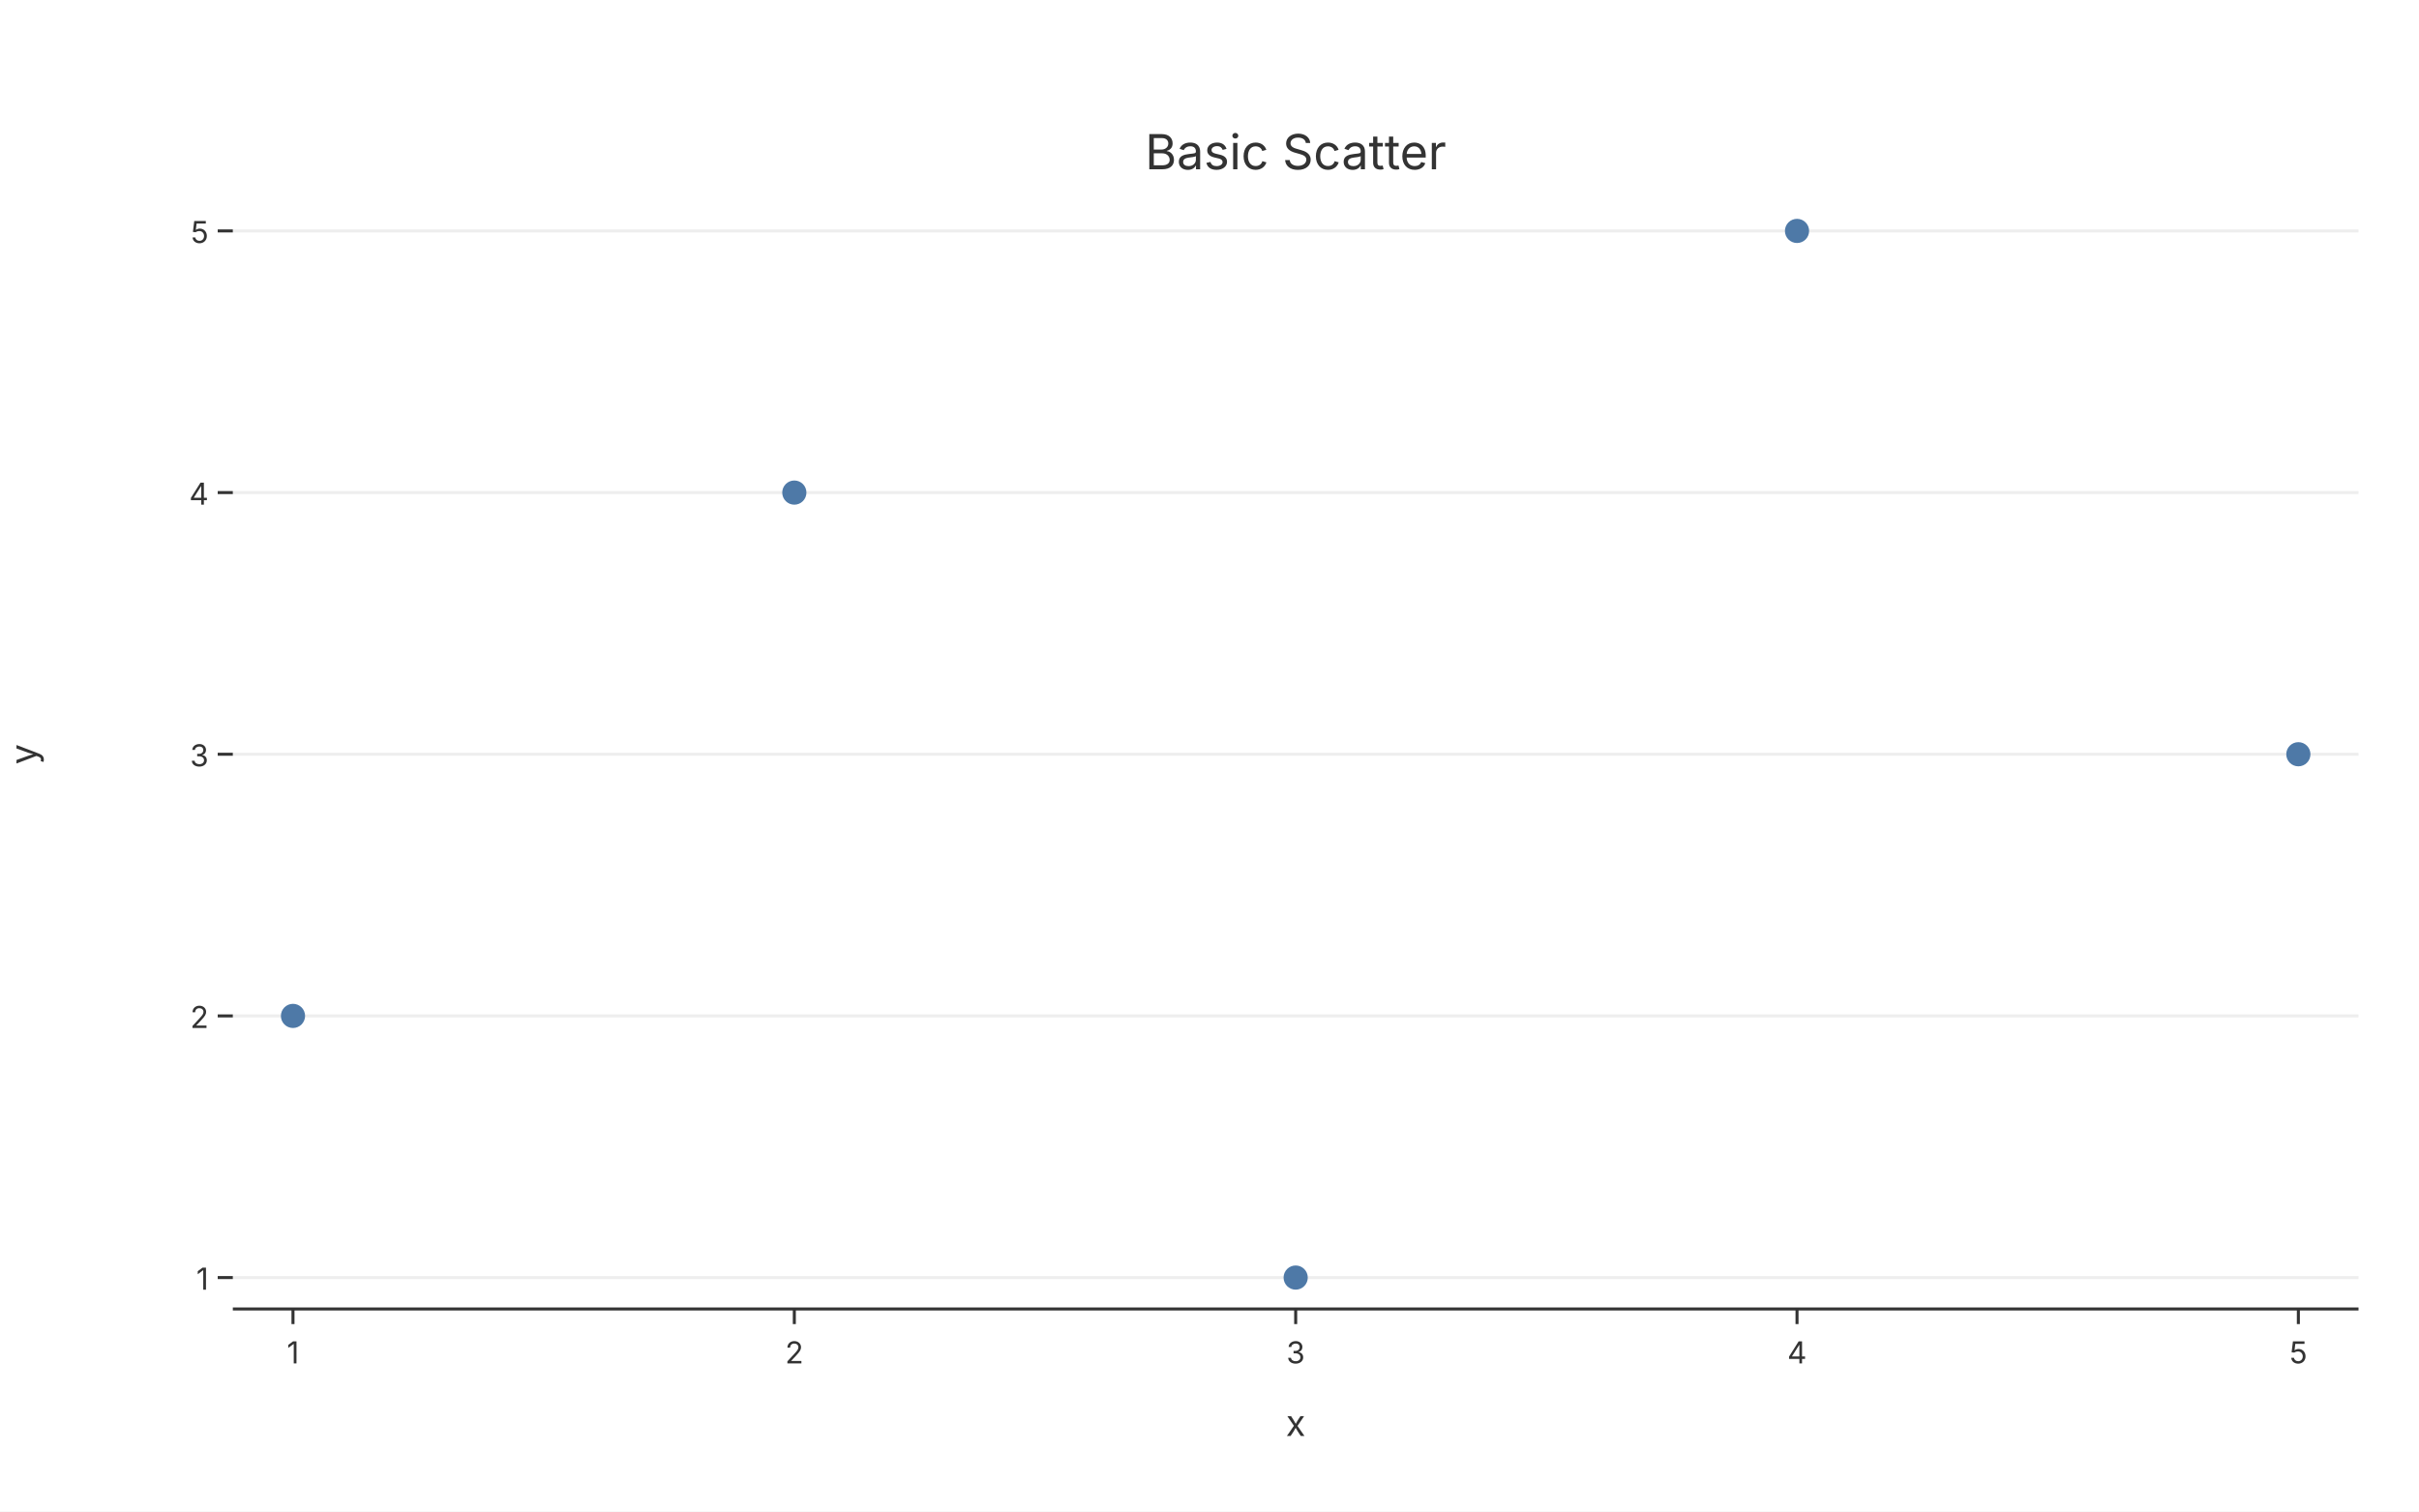
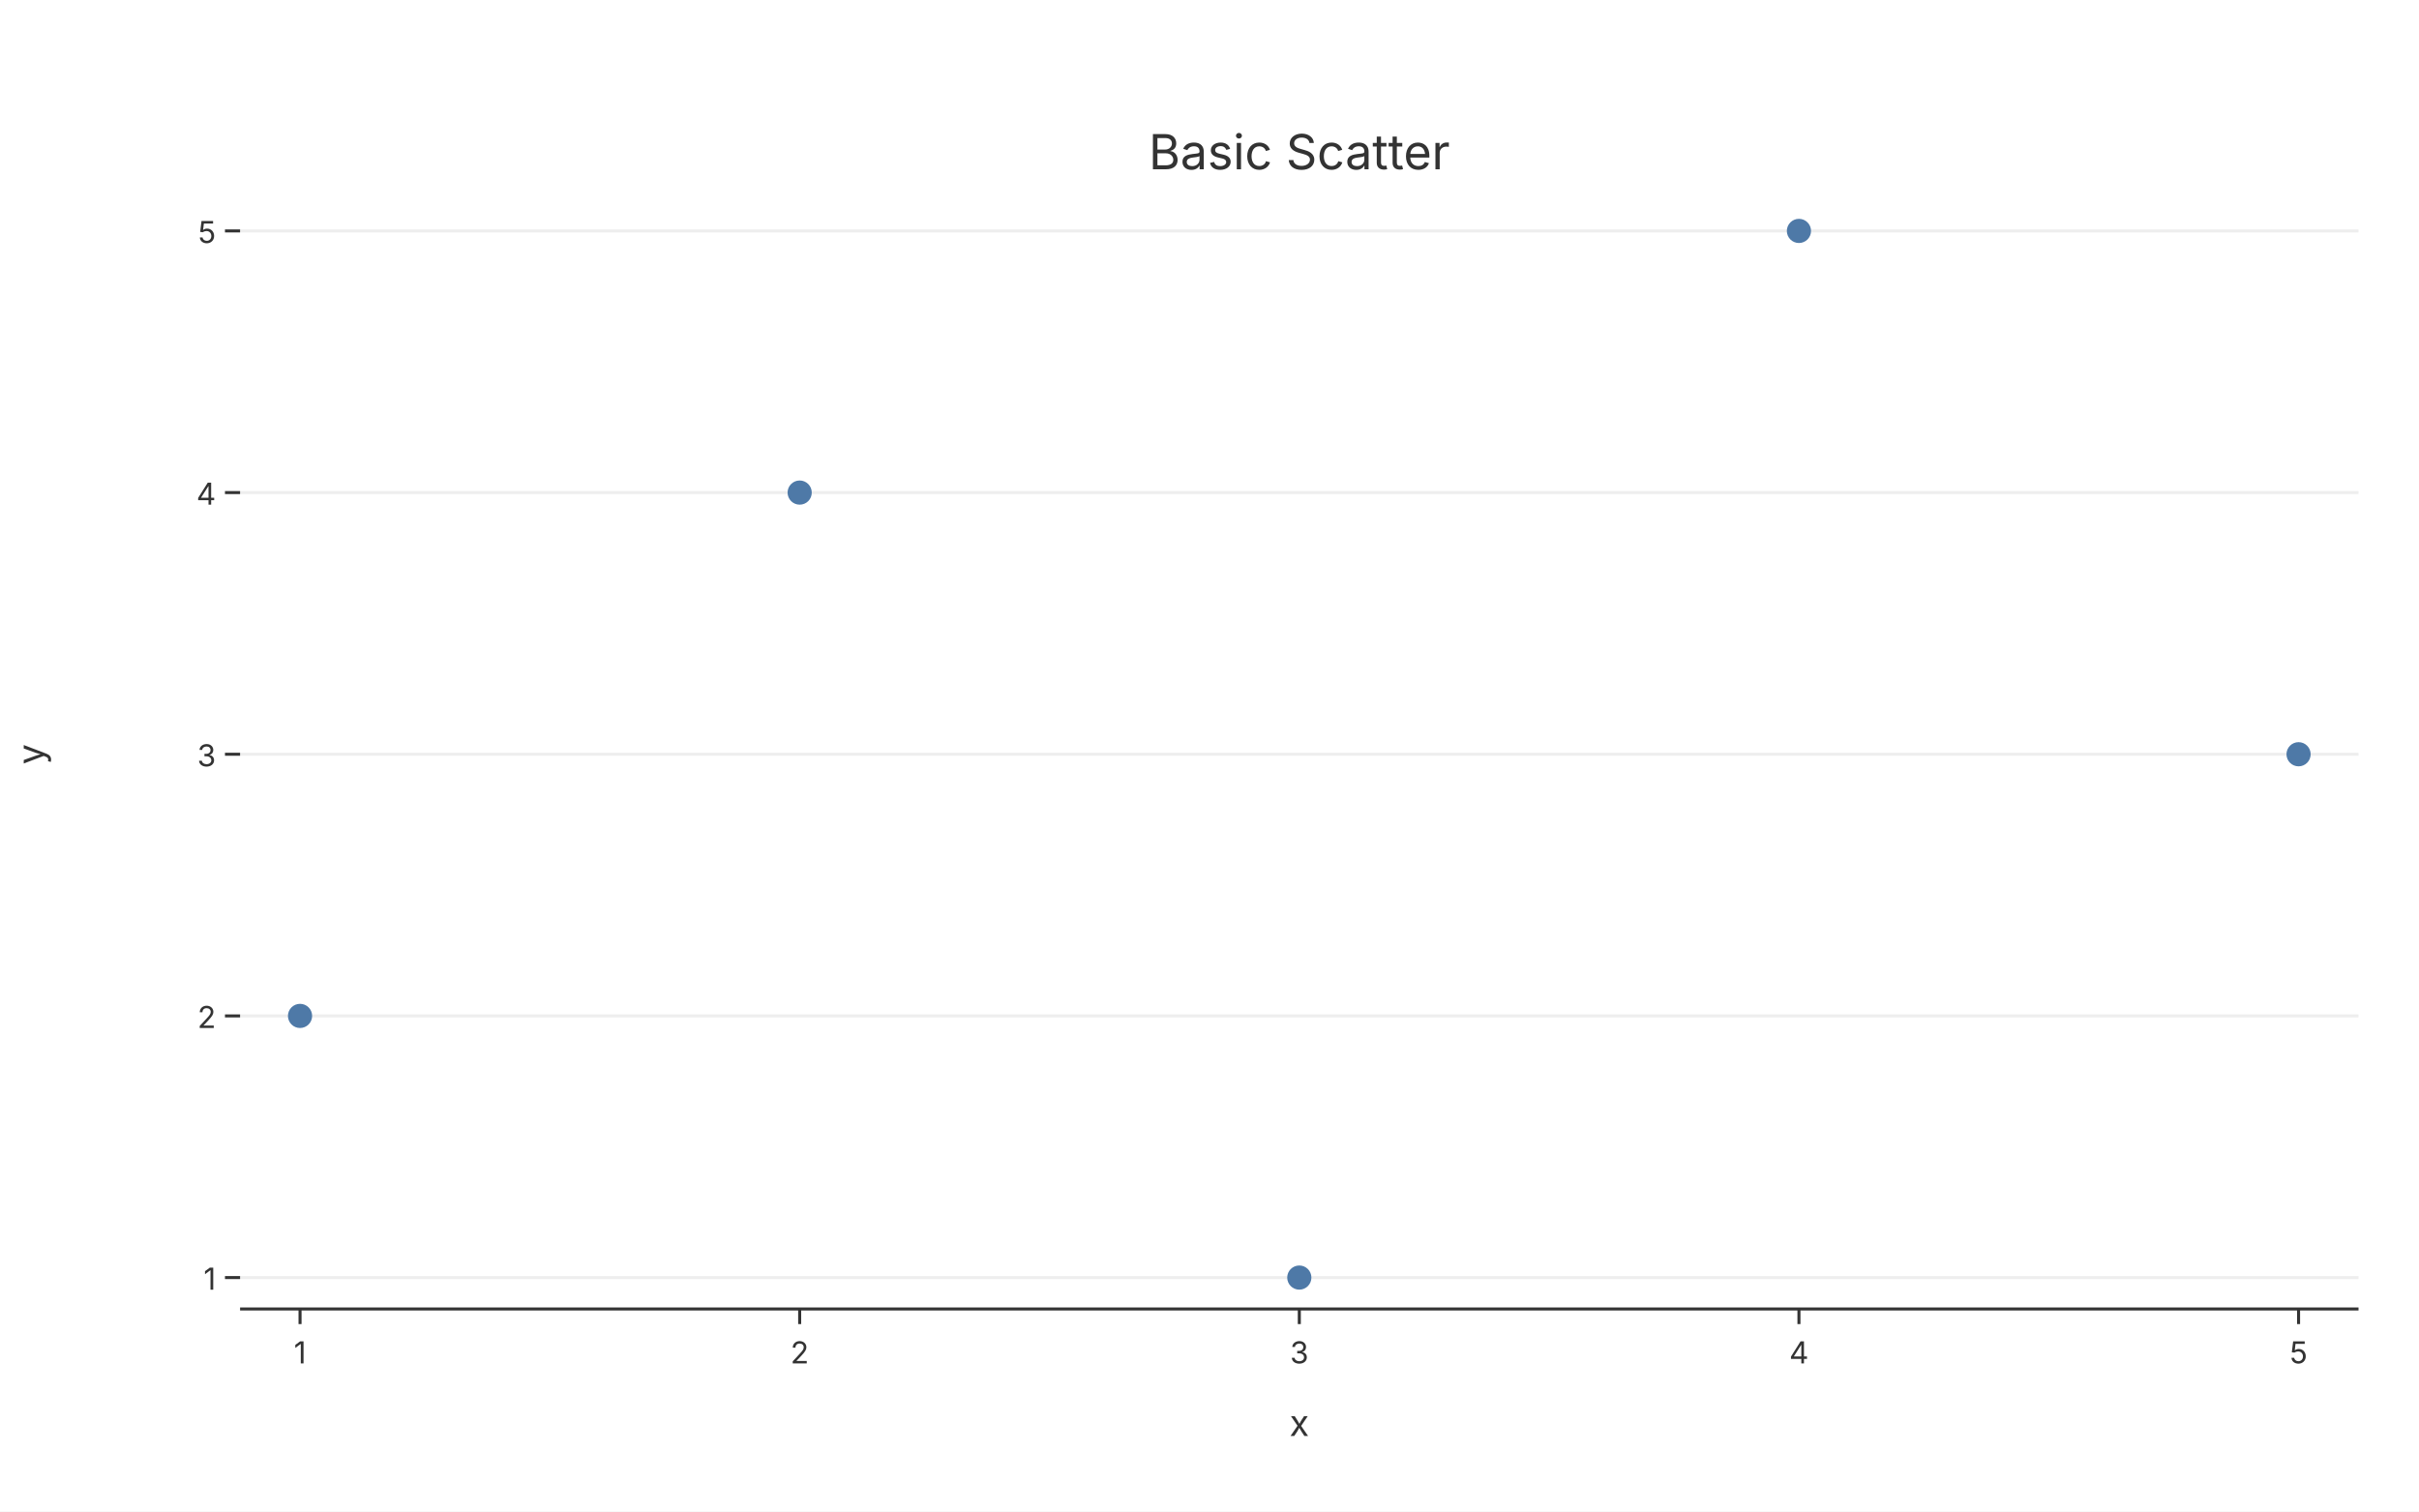
<svg xmlns="http://www.w3.org/2000/svg" width="800" height="500" viewBox="0 0 800.0 500.0">
  <defs>
    <clipPath id="plot-clip">
-       <rect x="77" y="66" width="703" height="367" />
+       <rect x="79.4" y="66" width="700.6" height="367" />
    </clipPath>
  </defs>
  <rect x="0" y="0" width="800" height="500" fill="#FFFFFF" />
-   <line x1="77" y1="422.613" x2="780" y2="422.613" stroke="#EEEEEE" stroke-width="1" />
-   <line x1="77" y1="336.057" x2="780" y2="336.057" stroke="#EEEEEE" stroke-width="1" />
-   <line x1="77" y1="249.5" x2="780" y2="249.5" stroke="#EEEEEE" stroke-width="1" />
-   <line x1="77" y1="162.943" x2="780" y2="162.943" stroke="#EEEEEE" stroke-width="1" />
-   <line x1="77" y1="76.387" x2="780" y2="76.387" stroke="#EEEEEE" stroke-width="1" />
-   <line x1="77" y1="433" x2="780" y2="433" stroke="#333333" stroke-width="1" />
+   <line x1="79.4" y1="422.613" x2="780" y2="422.613" stroke="#EEEEEE" stroke-width="1" />
+   <line x1="79.4" y1="336.057" x2="780" y2="336.057" stroke="#EEEEEE" stroke-width="1" />
+   <line x1="79.4" y1="249.5" x2="780" y2="249.5" stroke="#EEEEEE" stroke-width="1" />
+   <line x1="79.4" y1="162.943" x2="780" y2="162.943" stroke="#EEEEEE" stroke-width="1" />
+   <line x1="79.4" y1="76.387" x2="780" y2="76.387" stroke="#EEEEEE" stroke-width="1" />
+   <line x1="79.4" y1="433" x2="780" y2="433" stroke="#333333" stroke-width="1" />
  <g clip-path="url(#plot-clip)">
-     <circle cx="96.896" cy="336.057" r="4" fill="#4E79A7" />
-     <circle cx="262.698" cy="162.943" r="4" fill="#4E79A7" />
-     <circle cx="428.5" cy="422.613" r="4" fill="#4E79A7" />
-     <circle cx="594.302" cy="76.387" r="4" fill="#4E79A7" />
-     <circle cx="760.104" cy="249.5" r="4" fill="#4E79A7" />
+     <circle cx="99.228" cy="336.057" r="4" fill="#4E79A7" />
+     <circle cx="264.464" cy="162.943" r="4" fill="#4E79A7" />
+     <circle cx="429.7" cy="422.613" r="4" fill="#4E79A7" />
+     <circle cx="594.936" cy="76.387" r="4" fill="#4E79A7" />
+     <circle cx="760.172" cy="249.5" r="4" fill="#4E79A7" />
  </g>
-   <line x1="96.896" y1="433" x2="96.896" y2="438" stroke="#333333" stroke-width="1" />
-   <text x="96.896" y="451" font-family="Inter, Helvetica Neue, Arial, sans-serif" font-size="10" fill="#333333" text-anchor="middle">1</text>
-   <line x1="262.698" y1="433" x2="262.698" y2="438" stroke="#333333" stroke-width="1" />
-   <text x="262.698" y="451" font-family="Inter, Helvetica Neue, Arial, sans-serif" font-size="10" fill="#333333" text-anchor="middle">2</text>
-   <line x1="428.5" y1="433" x2="428.5" y2="438" stroke="#333333" stroke-width="1" />
-   <text x="428.5" y="451" font-family="Inter, Helvetica Neue, Arial, sans-serif" font-size="10" fill="#333333" text-anchor="middle">3</text>
-   <line x1="594.302" y1="433" x2="594.302" y2="438" stroke="#333333" stroke-width="1" />
-   <text x="594.302" y="451" font-family="Inter, Helvetica Neue, Arial, sans-serif" font-size="10" fill="#333333" text-anchor="middle">4</text>
-   <line x1="760.104" y1="433" x2="760.104" y2="438" stroke="#333333" stroke-width="1" />
-   <text x="760.104" y="451" font-family="Inter, Helvetica Neue, Arial, sans-serif" font-size="10" fill="#333333" text-anchor="middle">5</text>
-   <line x1="72" y1="422.613" x2="77" y2="422.613" stroke="#333333" stroke-width="1" />
-   <text x="69" y="426.613" font-family="Inter, Helvetica Neue, Arial, sans-serif" font-size="10" fill="#333333" text-anchor="end">1</text>
-   <line x1="72" y1="336.057" x2="77" y2="336.057" stroke="#333333" stroke-width="1" />
-   <text x="69" y="340.057" font-family="Inter, Helvetica Neue, Arial, sans-serif" font-size="10" fill="#333333" text-anchor="end">2</text>
-   <line x1="72" y1="249.5" x2="77" y2="249.5" stroke="#333333" stroke-width="1" />
-   <text x="69" y="253.5" font-family="Inter, Helvetica Neue, Arial, sans-serif" font-size="10" fill="#333333" text-anchor="end">3</text>
-   <line x1="72" y1="162.943" x2="77" y2="162.943" stroke="#333333" stroke-width="1" />
-   <text x="69" y="166.943" font-family="Inter, Helvetica Neue, Arial, sans-serif" font-size="10" fill="#333333" text-anchor="end">4</text>
-   <line x1="72" y1="76.387" x2="77" y2="76.387" stroke="#333333" stroke-width="1" />
-   <text x="69" y="80.387" font-family="Inter, Helvetica Neue, Arial, sans-serif" font-size="10" fill="#333333" text-anchor="end">5</text>
-   <text x="428.5" y="56" font-family="Inter, Helvetica Neue, Arial, sans-serif" font-size="16" fill="#333333" text-anchor="middle">Basic Scatter</text>
-   <text x="428.5" y="475" font-family="Inter, Helvetica Neue, Arial, sans-serif" font-size="12" fill="#333333" text-anchor="middle">x</text>
-   <text x="12" y="249.5" font-family="Inter, Helvetica Neue, Arial, sans-serif" font-size="12" fill="#333333" text-anchor="middle" transform="rotate(-90,12,249.5)">y</text>
+   <line x1="99.228" y1="433" x2="99.228" y2="438" stroke="#333333" stroke-width="1" />
+   <text x="99.228" y="451" font-family="Inter, Helvetica Neue, Arial, sans-serif" font-size="10" fill="#333333" text-anchor="middle">1</text>
+   <line x1="264.464" y1="433" x2="264.464" y2="438" stroke="#333333" stroke-width="1" />
+   <text x="264.464" y="451" font-family="Inter, Helvetica Neue, Arial, sans-serif" font-size="10" fill="#333333" text-anchor="middle">2</text>
+   <line x1="429.7" y1="433" x2="429.7" y2="438" stroke="#333333" stroke-width="1" />
+   <text x="429.7" y="451" font-family="Inter, Helvetica Neue, Arial, sans-serif" font-size="10" fill="#333333" text-anchor="middle">3</text>
+   <line x1="594.936" y1="433" x2="594.936" y2="438" stroke="#333333" stroke-width="1" />
+   <text x="594.936" y="451" font-family="Inter, Helvetica Neue, Arial, sans-serif" font-size="10" fill="#333333" text-anchor="middle">4</text>
+   <line x1="760.172" y1="433" x2="760.172" y2="438" stroke="#333333" stroke-width="1" />
+   <text x="760.172" y="451" font-family="Inter, Helvetica Neue, Arial, sans-serif" font-size="10" fill="#333333" text-anchor="middle">5</text>
+   <line x1="74.4" y1="422.613" x2="79.4" y2="422.613" stroke="#333333" stroke-width="1" />
+   <text x="71.4" y="426.613" font-family="Inter, Helvetica Neue, Arial, sans-serif" font-size="10" fill="#333333" text-anchor="end">1</text>
+   <line x1="74.4" y1="336.057" x2="79.4" y2="336.057" stroke="#333333" stroke-width="1" />
+   <text x="71.4" y="340.057" font-family="Inter, Helvetica Neue, Arial, sans-serif" font-size="10" fill="#333333" text-anchor="end">2</text>
+   <line x1="74.4" y1="249.5" x2="79.4" y2="249.5" stroke="#333333" stroke-width="1" />
+   <text x="71.4" y="253.5" font-family="Inter, Helvetica Neue, Arial, sans-serif" font-size="10" fill="#333333" text-anchor="end">3</text>
+   <line x1="74.4" y1="162.943" x2="79.4" y2="162.943" stroke="#333333" stroke-width="1" />
+   <text x="71.4" y="166.943" font-family="Inter, Helvetica Neue, Arial, sans-serif" font-size="10" fill="#333333" text-anchor="end">4</text>
+   <line x1="74.4" y1="76.387" x2="79.4" y2="76.387" stroke="#333333" stroke-width="1" />
+   <text x="71.4" y="80.387" font-family="Inter, Helvetica Neue, Arial, sans-serif" font-size="10" fill="#333333" text-anchor="end">5</text>
+   <text x="429.7" y="56" font-family="Inter, Helvetica Neue, Arial, sans-serif" font-size="16" fill="#333333" text-anchor="middle">Basic Scatter</text>
+   <text x="429.7" y="475" font-family="Inter, Helvetica Neue, Arial, sans-serif" font-size="12" fill="#333333" text-anchor="middle">x</text>
+   <text x="14.4" y="249.5" font-family="Inter, Helvetica Neue, Arial, sans-serif" font-size="12" fill="#333333" text-anchor="middle" transform="rotate(-90,14.4,249.5)">y</text>
</svg>
